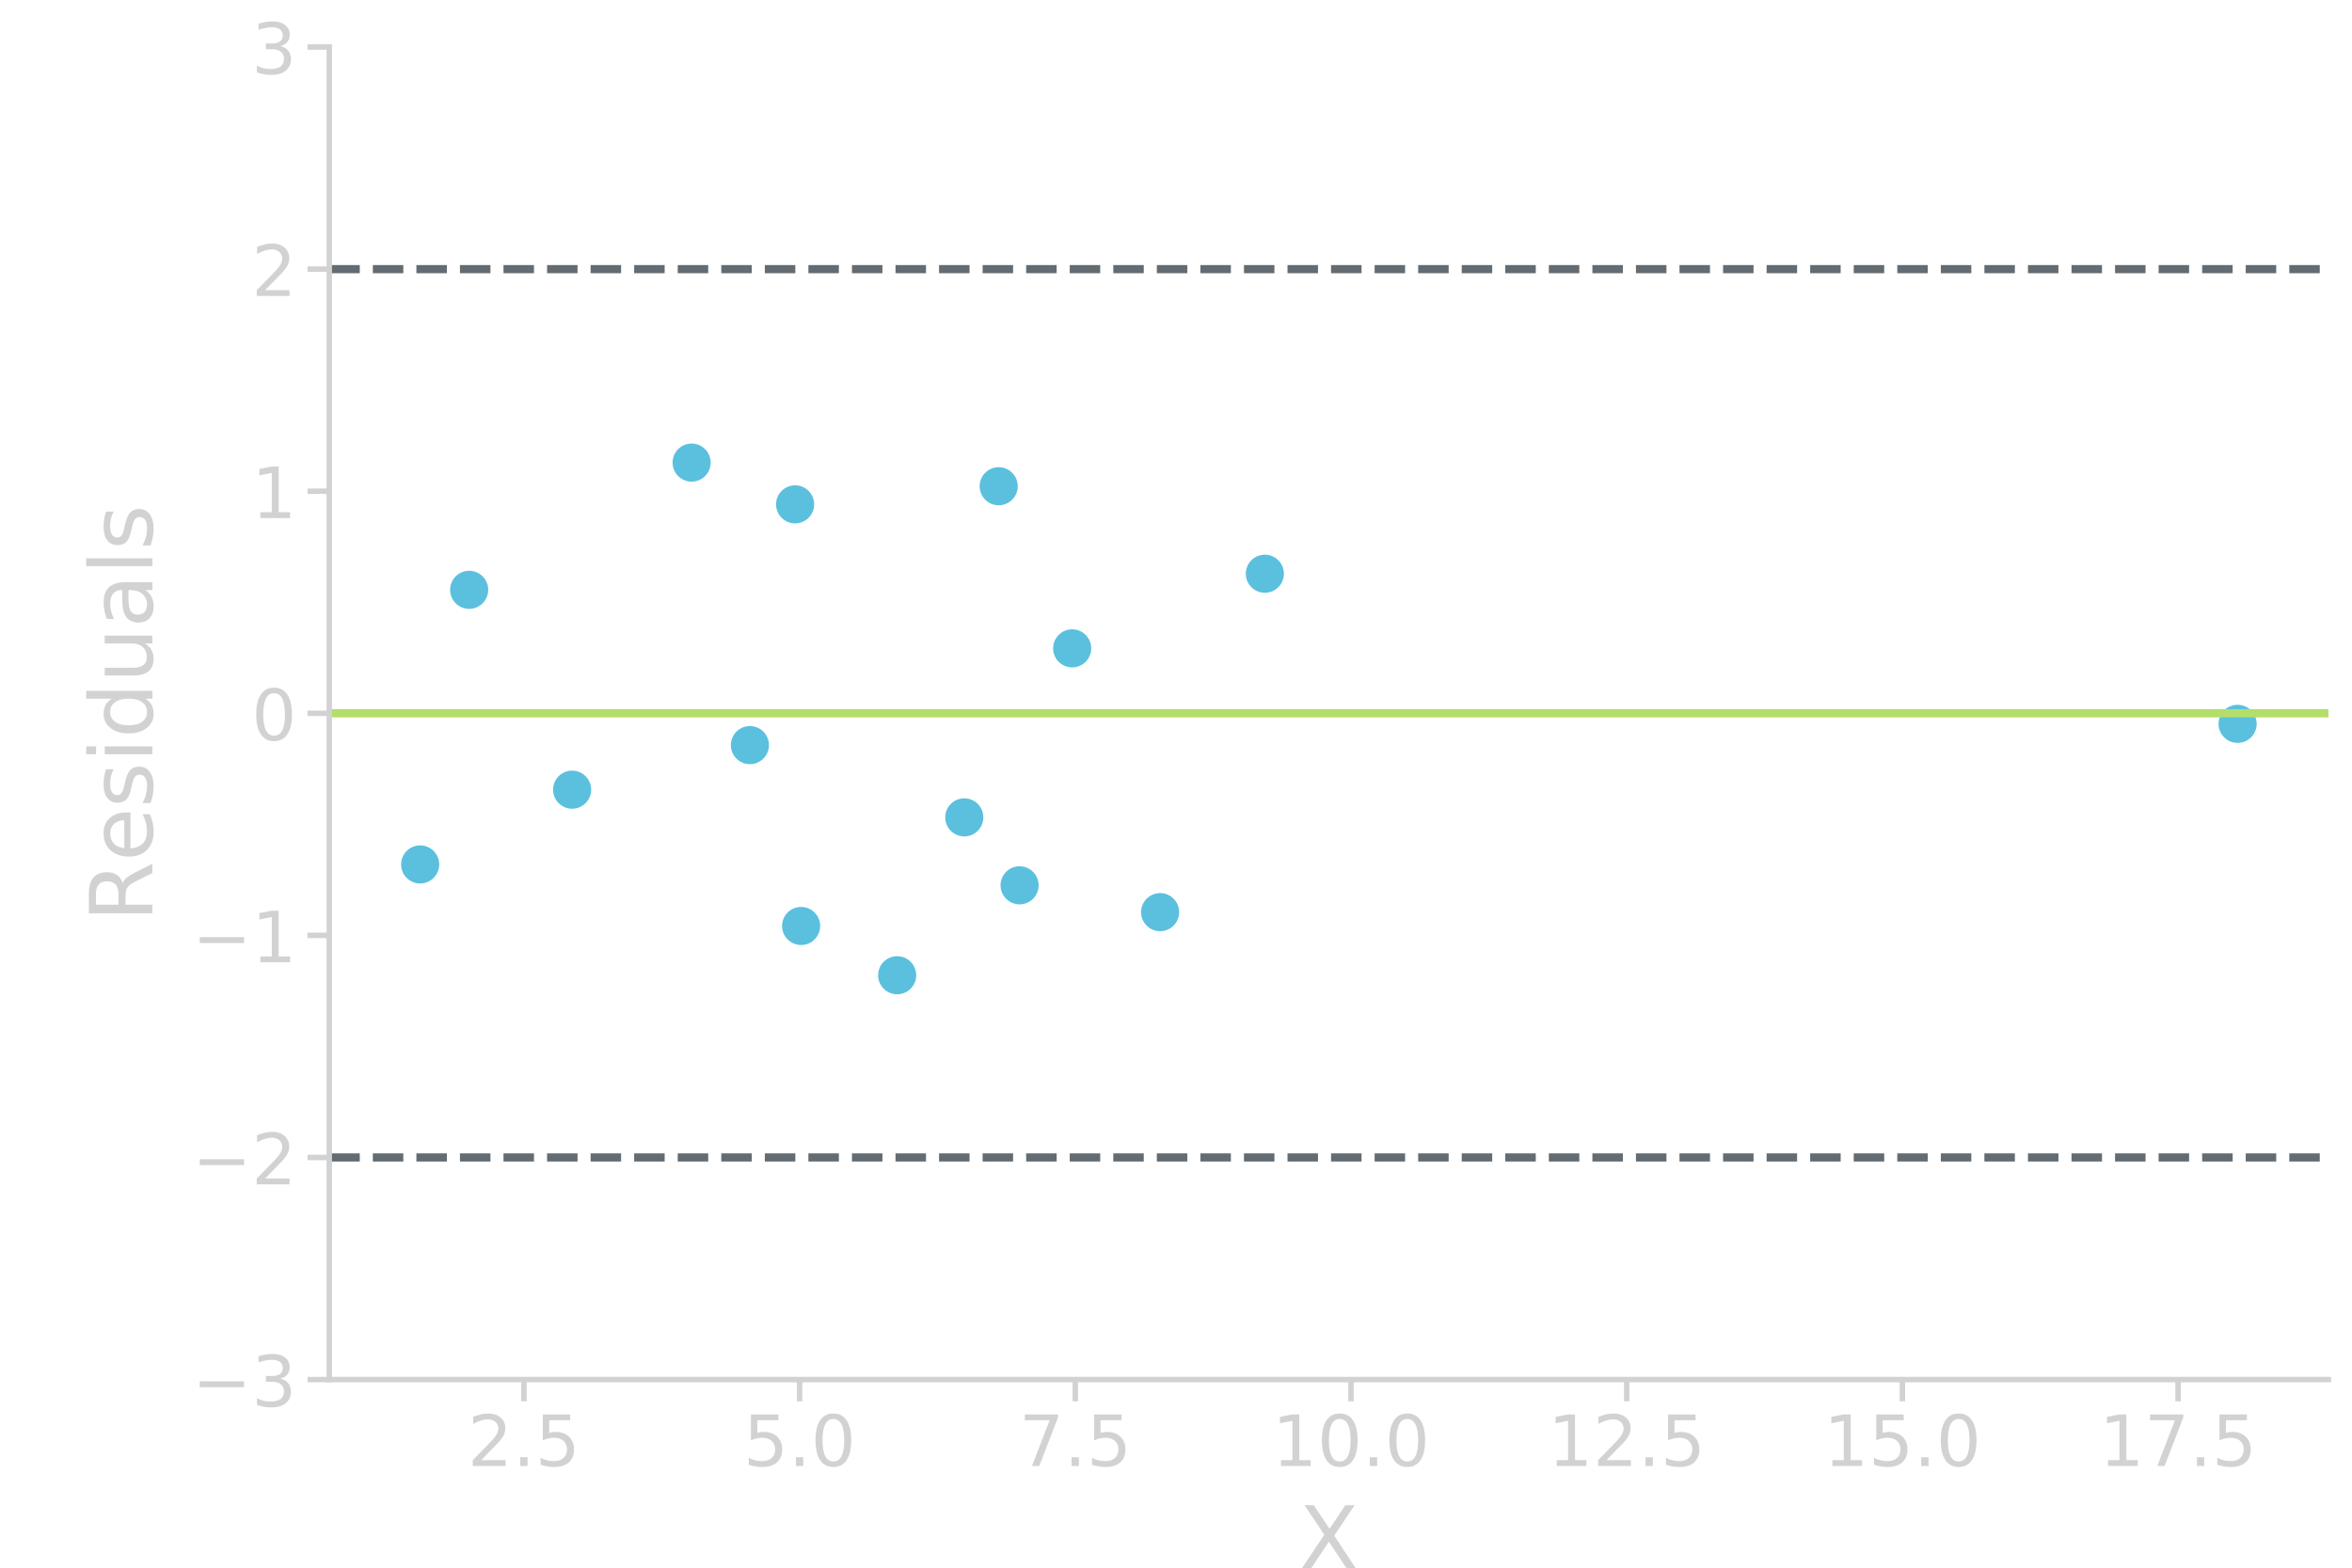
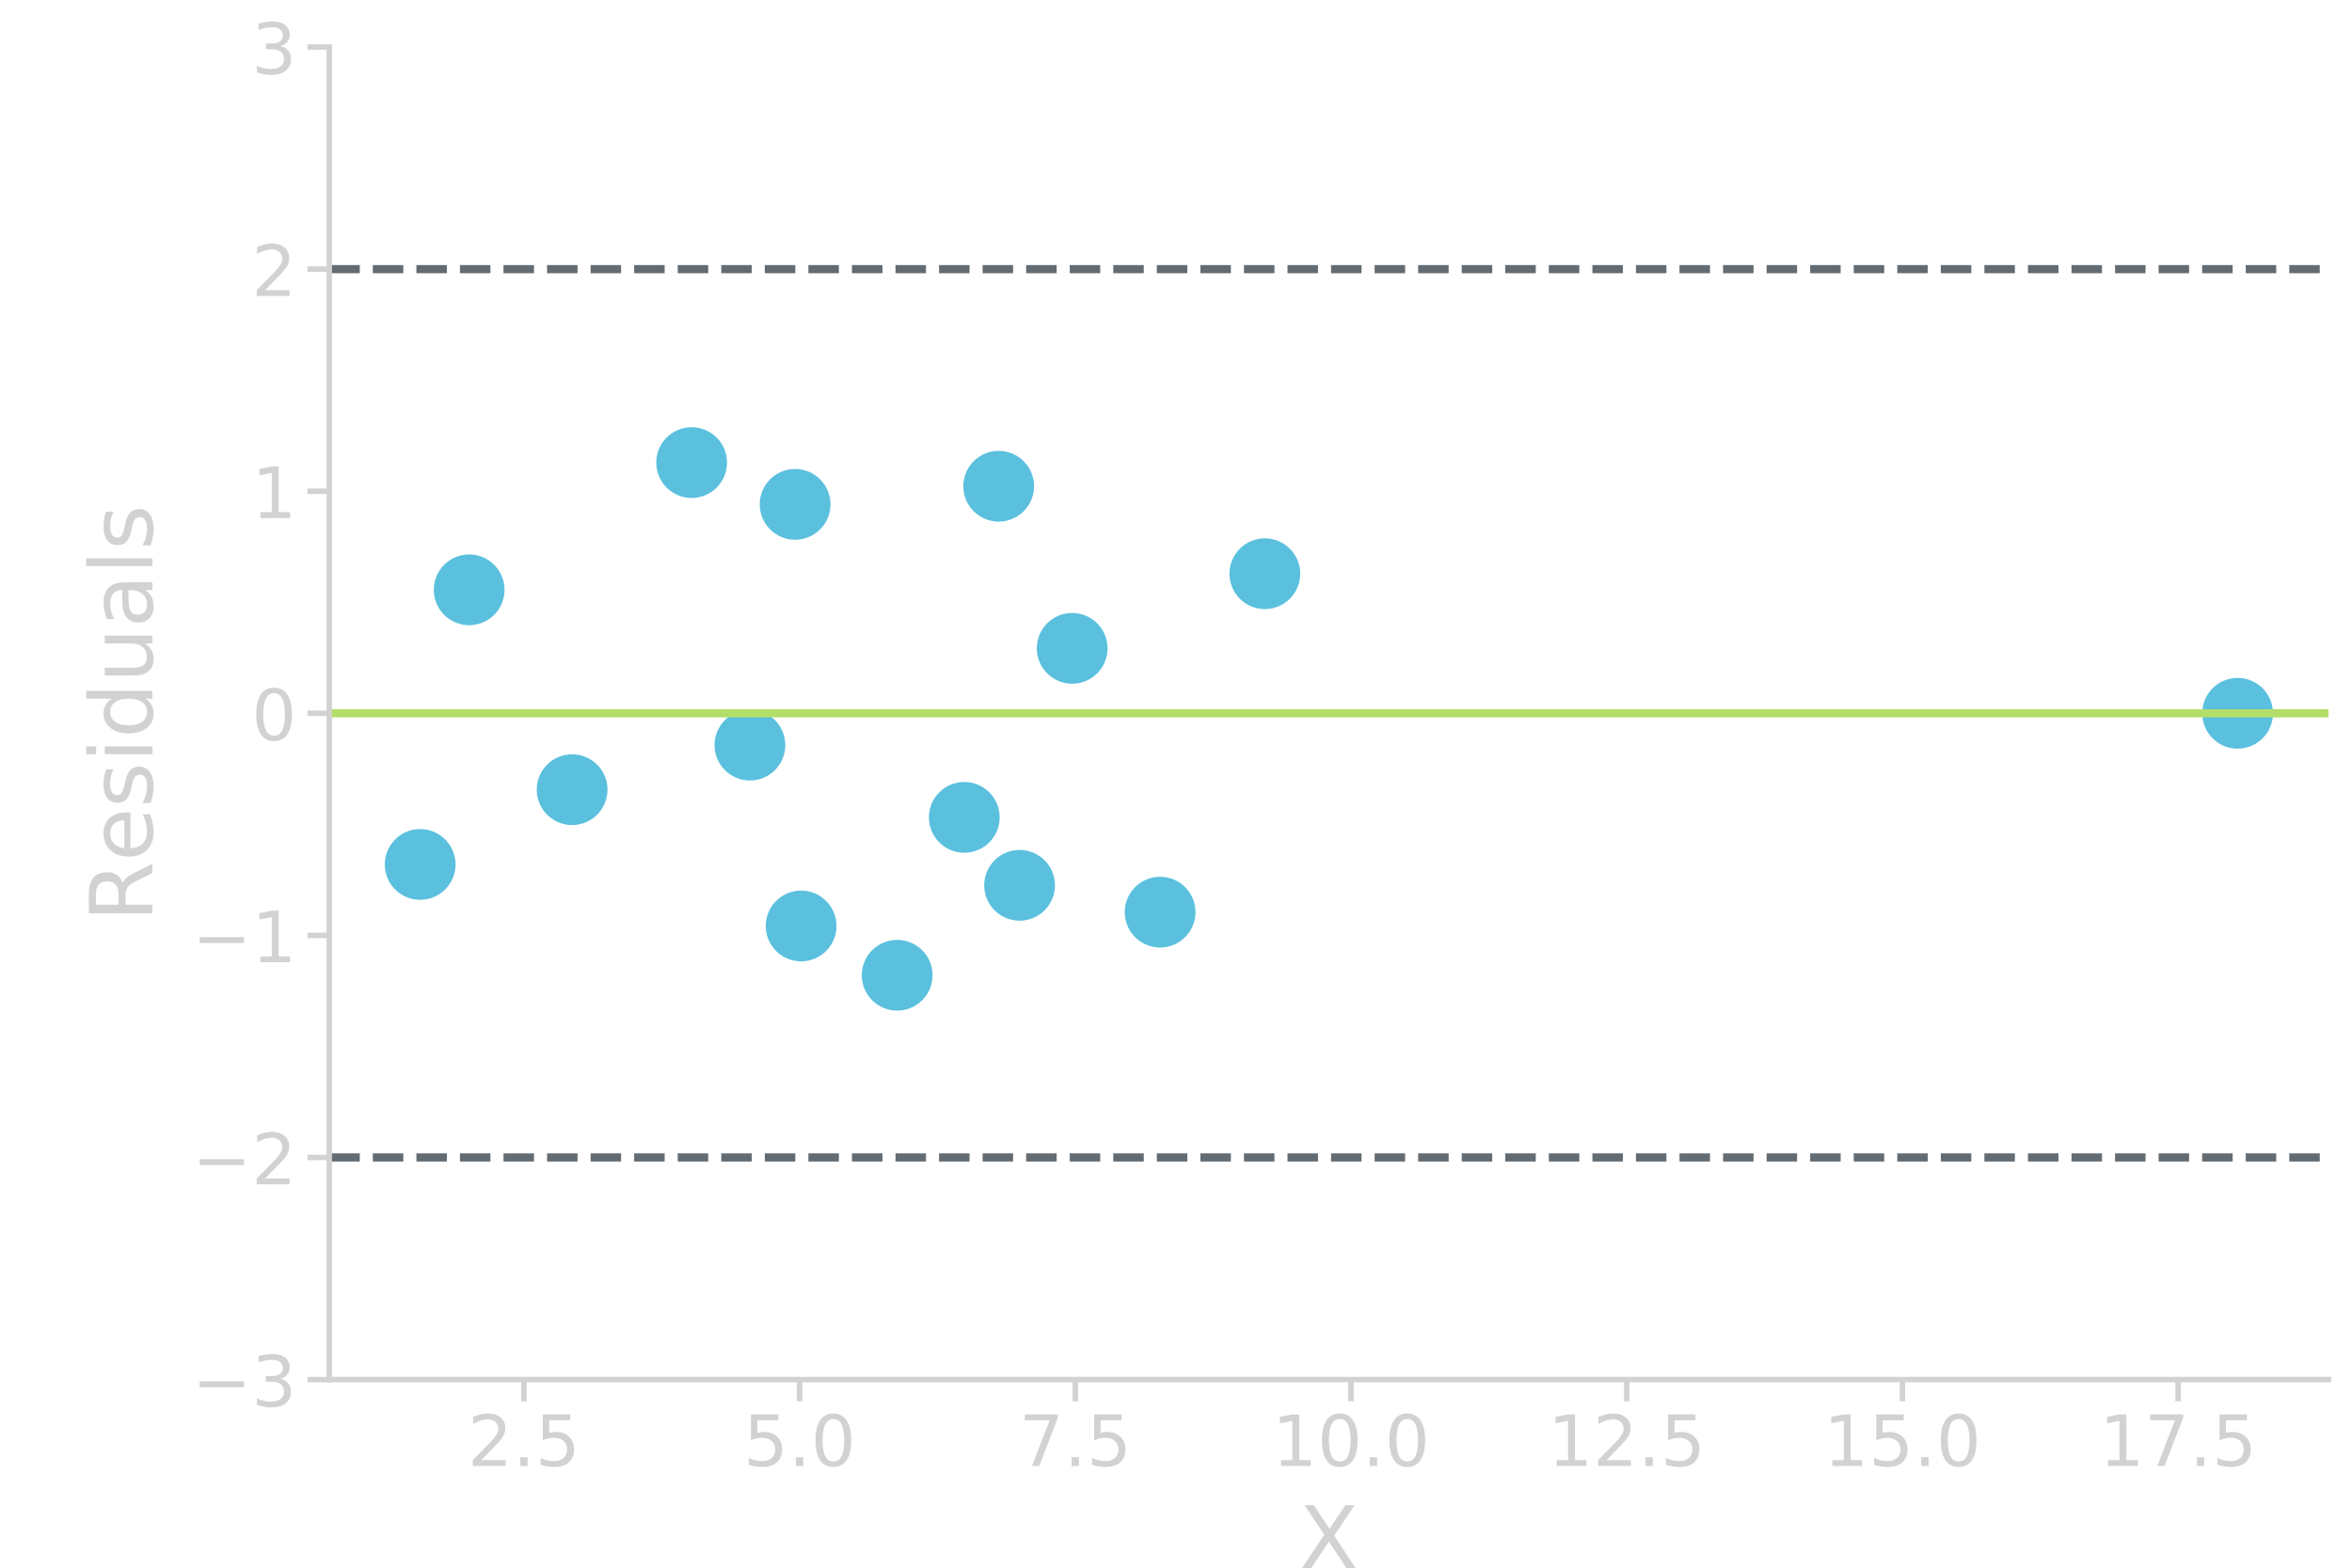
<svg xmlns="http://www.w3.org/2000/svg" xmlns:xlink="http://www.w3.org/1999/xlink" height="288pt" version="1.1" viewBox="0 0 432 288" width="432pt">
  <defs>
    <style type="text/css">
*{stroke-linecap:butt;stroke-linejoin:round;}
  </style>
  </defs>
  <g id="figure_1">
    <g id="patch_1">
      <path d="M 0 288  L 432 288  L 432 0  L 0 0  z " style="fill:none;" />
    </g>
    <g id="axes_1">
      <g id="patch_2">
        <path d="M 60.48 253.44  L 427.68 253.44  L 427.68 8.64  L 60.48 8.64  z " style="fill:none;" />
      </g>
      <g id="matplotlib.axis_1">
        <g id="xtick_1">
          <g id="line2d_1">
            <defs>
-               <path d="M 0 0  L 0 4  " id="m4393d907cd" style="stroke:#d2d2d2;" />
-             </defs>
-             <g>
-               <use style="fill:#d2d2d2;stroke:#d2d2d2;" x="96.23" xlink:href="#m4393d907cd" y="253.44" />
+               <path d="M 0 0  L 0 4  " id="mdc1e74c9fa" style="stroke:#d2d2d2;" />
+             </defs>
+             <g>
+               <use style="fill:#d2d2d2;stroke:#d2d2d2;" x="96.23" xlink:href="#mdc1e74c9fa" y="253.44" />
            </g>
          </g>
          <g id="text_1">
            <defs>
              <path d="M 19.188 8.297  L 53.609 8.297  L 53.609 0  L 7.328 0  L 7.328 8.297  Q 12.938 14.109 22.625 23.891  Q 32.328 33.688 34.812 36.531  Q 39.547 41.844 41.422 45.531  Q 43.312 49.219 43.312 52.781  Q 43.312 58.594 39.234 62.25  Q 35.156 65.922 28.609 65.922  Q 23.969 65.922 18.812 64.312  Q 13.672 62.703 7.812 59.422  L 7.812 69.391  Q 13.766 71.781 18.938 73  Q 24.125 74.219 28.422 74.219  Q 39.75 74.219 46.484 68.547  Q 53.219 62.891 53.219 53.422  Q 53.219 48.922 51.531 44.891  Q 49.859 40.875 45.406 35.406  Q 44.188 33.984 37.641 27.219  Q 31.109 20.453 19.188 8.297  " id="DejaVuSans-32" />
              <path d="M 10.688 12.406  L 21 12.406  L 21 0  L 10.688 0  z " id="DejaVuSans-2e" />
              <path d="M 10.797 72.906  L 49.516 72.906  L 49.516 64.594  L 19.828 64.594  L 19.828 46.734  Q 21.969 47.469 24.109 47.828  Q 26.266 48.188 28.422 48.188  Q 40.625 48.188 47.75 41.5  Q 54.891 34.812 54.891 23.391  Q 54.891 11.625 47.562 5.094  Q 40.234 -1.422 26.906 -1.422  Q 22.312 -1.422 17.547 -0.641  Q 12.797 0.141 7.719 1.703  L 7.719 11.625  Q 12.109 9.234 16.797 8.062  Q 21.484 6.891 26.703 6.891  Q 35.156 6.891 40.078 11.328  Q 45.016 15.766 45.016 23.391  Q 45.016 31 40.078 35.438  Q 35.156 39.891 26.703 39.891  Q 22.75 39.891 18.812 39.016  Q 14.891 38.141 10.797 36.281  z " id="DejaVuSans-35" />
            </defs>
            <g style="fill:#d2d2d2;" transform="translate(85.89322 269.318)scale(0.13 -0.13)">
              <use xlink:href="#DejaVuSans-32" />
              <use x="63.623" xlink:href="#DejaVuSans-2e" />
              <use x="95.41" xlink:href="#DejaVuSans-35" />
            </g>
          </g>
        </g>
        <g id="xtick_2">
          <g id="line2d_2">
            <g>
-               <use style="fill:#d2d2d2;stroke:#d2d2d2;" x="146.868" xlink:href="#m4393d907cd" y="253.44" />
+               <use style="fill:#d2d2d2;stroke:#d2d2d2;" x="146.868" xlink:href="#mdc1e74c9fa" y="253.44" />
            </g>
          </g>
          <g id="text_2">
            <defs>
              <path d="M 31.781 66.406  Q 24.172 66.406 20.328 58.906  Q 16.5 51.422 16.5 36.375  Q 16.5 21.391 20.328 13.891  Q 24.172 6.391 31.781 6.391  Q 39.453 6.391 43.281 13.891  Q 47.125 21.391 47.125 36.375  Q 47.125 51.422 43.281 58.906  Q 39.453 66.406 31.781 66.406  M 31.781 74.219  Q 44.047 74.219 50.516 64.516  Q 56.984 54.828 56.984 36.375  Q 56.984 17.969 50.516 8.266  Q 44.047 -1.422 31.781 -1.422  Q 19.531 -1.422 13.062 8.266  Q 6.594 17.969 6.594 36.375  Q 6.594 54.828 13.062 64.516  Q 19.531 74.219 31.781 74.219  " id="DejaVuSans-30" />
            </defs>
            <g style="fill:#d2d2d2;" transform="translate(136.5309 269.318)scale(0.13 -0.13)">
              <use xlink:href="#DejaVuSans-35" />
              <use x="63.623" xlink:href="#DejaVuSans-2e" />
              <use x="95.41" xlink:href="#DejaVuSans-30" />
            </g>
          </g>
        </g>
        <g id="xtick_3">
          <g id="line2d_3">
            <g>
-               <use style="fill:#d2d2d2;stroke:#d2d2d2;" x="197.506" xlink:href="#m4393d907cd" y="253.44" />
+               <use style="fill:#d2d2d2;stroke:#d2d2d2;" x="197.506" xlink:href="#mdc1e74c9fa" y="253.44" />
            </g>
          </g>
          <g id="text_3">
            <defs>
              <path d="M 8.203 72.906  L 55.078 72.906  L 55.078 68.703  L 28.609 0  L 18.312 0  L 43.219 64.594  L 8.203 64.594  z " id="DejaVuSans-37" />
            </defs>
            <g style="fill:#d2d2d2;" transform="translate(187.1686 269.318)scale(0.13 -0.13)">
              <use xlink:href="#DejaVuSans-37" />
              <use x="63.623" xlink:href="#DejaVuSans-2e" />
              <use x="95.41" xlink:href="#DejaVuSans-35" />
            </g>
          </g>
        </g>
        <g id="xtick_4">
          <g id="line2d_4">
            <g>
-               <use style="fill:#d2d2d2;stroke:#d2d2d2;" x="248.143" xlink:href="#m4393d907cd" y="253.44" />
+               <use style="fill:#d2d2d2;stroke:#d2d2d2;" x="248.143" xlink:href="#mdc1e74c9fa" y="253.44" />
            </g>
          </g>
          <g id="text_4">
            <defs>
              <path d="M 12.406 8.297  L 28.516 8.297  L 28.516 63.922  L 10.984 60.406  L 10.984 69.391  L 28.422 72.906  L 38.281 72.906  L 38.281 8.297  L 54.391 8.297  L 54.391 0  L 12.406 0  z " id="DejaVuSans-31" />
            </defs>
            <g style="fill:#d2d2d2;" transform="translate(233.6707 269.318)scale(0.13 -0.13)">
              <use xlink:href="#DejaVuSans-31" />
              <use x="63.623" xlink:href="#DejaVuSans-30" />
              <use x="127.246" xlink:href="#DejaVuSans-2e" />
              <use x="159.033" xlink:href="#DejaVuSans-30" />
            </g>
          </g>
        </g>
        <g id="xtick_5">
          <g id="line2d_5">
            <g>
-               <use style="fill:#d2d2d2;stroke:#d2d2d2;" x="298.781" xlink:href="#m4393d907cd" y="253.44" />
+               <use style="fill:#d2d2d2;stroke:#d2d2d2;" x="298.781" xlink:href="#mdc1e74c9fa" y="253.44" />
            </g>
          </g>
          <g id="text_5">
            <g style="fill:#d2d2d2;" transform="translate(284.3084 269.318)scale(0.13 -0.13)">
              <use xlink:href="#DejaVuSans-31" />
              <use x="63.623" xlink:href="#DejaVuSans-32" />
              <use x="127.246" xlink:href="#DejaVuSans-2e" />
              <use x="159.033" xlink:href="#DejaVuSans-35" />
            </g>
          </g>
        </g>
        <g id="xtick_6">
          <g id="line2d_6">
            <g>
-               <use style="fill:#d2d2d2;stroke:#d2d2d2;" x="349.419" xlink:href="#m4393d907cd" y="253.44" />
+               <use style="fill:#d2d2d2;stroke:#d2d2d2;" x="349.419" xlink:href="#mdc1e74c9fa" y="253.44" />
            </g>
          </g>
          <g id="text_6">
            <g style="fill:#d2d2d2;" transform="translate(334.9461 269.318)scale(0.13 -0.13)">
              <use xlink:href="#DejaVuSans-31" />
              <use x="63.623" xlink:href="#DejaVuSans-35" />
              <use x="127.246" xlink:href="#DejaVuSans-2e" />
              <use x="159.033" xlink:href="#DejaVuSans-30" />
            </g>
          </g>
        </g>
        <g id="xtick_7">
          <g id="line2d_7">
            <g>
-               <use style="fill:#d2d2d2;stroke:#d2d2d2;" x="400.056" xlink:href="#m4393d907cd" y="253.44" />
+               <use style="fill:#d2d2d2;stroke:#d2d2d2;" x="400.056" xlink:href="#mdc1e74c9fa" y="253.44" />
            </g>
          </g>
          <g id="text_7">
            <g style="fill:#d2d2d2;" transform="translate(385.5838 269.318)scale(0.13 -0.13)">
              <use xlink:href="#DejaVuSans-31" />
              <use x="63.623" xlink:href="#DejaVuSans-37" />
              <use x="127.246" xlink:href="#DejaVuSans-2e" />
              <use x="159.033" xlink:href="#DejaVuSans-35" />
            </g>
          </g>
        </g>
        <g id="text_8">
          <defs>
            <path d="M 6.297 72.906  L 16.891 72.906  L 35.016 45.797  L 53.219 72.906  L 63.812 72.906  L 40.375 37.891  L 65.375 0  L 54.781 0  L 34.281 31  L 13.625 0  L 2.984 0  L 29 38.922  z " id="DejaVuSans-58" />
          </defs>
          <g style="fill:#d2d2d2;" transform="translate(238.6 288.1791)scale(0.16 -0.16)">
            <use xlink:href="#DejaVuSans-58" />
          </g>
        </g>
      </g>
      <g id="matplotlib.axis_2">
        <g id="ytick_1">
          <g id="line2d_8">
            <defs>
-               <path d="M 0 0  L -4 0  " id="md419c39a6d" style="stroke:#d2d2d2;" />
-             </defs>
-             <g>
-               <use style="fill:#d2d2d2;stroke:#d2d2d2;" x="60.48" xlink:href="#md419c39a6d" y="253.44" />
+               <path d="M 0 0  L -4 0  " id="m1914162e54" style="stroke:#d2d2d2;" />
+             </defs>
+             <g>
+               <use style="fill:#d2d2d2;stroke:#d2d2d2;" x="60.48" xlink:href="#m1914162e54" y="253.44" />
            </g>
          </g>
          <g id="text_9">
            <defs>
              <path d="M 10.594 35.5  L 73.188 35.5  L 73.188 27.203  L 10.594 27.203  z " id="DejaVuSans-2212" />
              <path d="M 40.578 39.312  Q 47.656 37.797 51.625 33  Q 55.609 28.219 55.609 21.188  Q 55.609 10.406 48.188 4.484  Q 40.766 -1.422 27.094 -1.422  Q 22.516 -1.422 17.656 -0.516  Q 12.797 0.391 7.625 2.203  L 7.625 11.719  Q 11.719 9.328 16.594 8.109  Q 21.484 6.891 26.812 6.891  Q 36.078 6.891 40.938 10.547  Q 45.797 14.203 45.797 21.188  Q 45.797 27.641 41.281 31.266  Q 36.766 34.906 28.719 34.906  L 20.219 34.906  L 20.219 43.016  L 29.109 43.016  Q 36.375 43.016 40.234 45.922  Q 44.094 48.828 44.094 54.297  Q 44.094 59.906 40.109 62.906  Q 36.141 65.922 28.719 65.922  Q 24.656 65.922 20.016 65.031  Q 15.375 64.156 9.812 62.312  L 9.812 71.094  Q 15.438 72.656 20.344 73.438  Q 25.25 74.219 29.594 74.219  Q 40.828 74.219 47.359 69.109  Q 53.906 64.016 53.906 55.328  Q 53.906 49.266 50.438 45.094  Q 46.969 40.922 40.578 39.312  " id="DejaVuSans-33" />
            </defs>
            <g style="fill:#d2d2d2;" transform="translate(35.31516 258.379)scale(0.13 -0.13)">
              <use xlink:href="#DejaVuSans-2212" />
              <use x="83.789" xlink:href="#DejaVuSans-33" />
            </g>
          </g>
        </g>
        <g id="ytick_2">
          <g id="line2d_9">
            <g>
-               <use style="fill:#d2d2d2;stroke:#d2d2d2;" x="60.48" xlink:href="#md419c39a6d" y="212.64" />
+               <use style="fill:#d2d2d2;stroke:#d2d2d2;" x="60.48" xlink:href="#m1914162e54" y="212.64" />
            </g>
          </g>
          <g id="text_10">
            <g style="fill:#d2d2d2;" transform="translate(35.31516 217.579)scale(0.13 -0.13)">
              <use xlink:href="#DejaVuSans-2212" />
              <use x="83.789" xlink:href="#DejaVuSans-32" />
            </g>
          </g>
        </g>
        <g id="ytick_3">
          <g id="line2d_10">
            <g>
-               <use style="fill:#d2d2d2;stroke:#d2d2d2;" x="60.48" xlink:href="#md419c39a6d" y="171.84" />
+               <use style="fill:#d2d2d2;stroke:#d2d2d2;" x="60.48" xlink:href="#m1914162e54" y="171.84" />
            </g>
          </g>
          <g id="text_11">
            <g style="fill:#d2d2d2;" transform="translate(35.31516 176.779)scale(0.13 -0.13)">
              <use xlink:href="#DejaVuSans-2212" />
              <use x="83.789" xlink:href="#DejaVuSans-31" />
            </g>
          </g>
        </g>
        <g id="ytick_4">
          <g id="line2d_11">
            <g>
-               <use style="fill:#d2d2d2;stroke:#d2d2d2;" x="60.48" xlink:href="#md419c39a6d" y="131.04" />
+               <use style="fill:#d2d2d2;stroke:#d2d2d2;" x="60.48" xlink:href="#m1914162e54" y="131.04" />
            </g>
          </g>
          <g id="text_12">
            <g style="fill:#d2d2d2;" transform="translate(46.20875 135.979)scale(0.13 -0.13)">
              <use xlink:href="#DejaVuSans-30" />
            </g>
          </g>
        </g>
        <g id="ytick_5">
          <g id="line2d_12">
            <g>
-               <use style="fill:#d2d2d2;stroke:#d2d2d2;" x="60.48" xlink:href="#md419c39a6d" y="90.24" />
+               <use style="fill:#d2d2d2;stroke:#d2d2d2;" x="60.48" xlink:href="#m1914162e54" y="90.24" />
            </g>
          </g>
          <g id="text_13">
            <g style="fill:#d2d2d2;" transform="translate(46.20875 95.17898)scale(0.13 -0.13)">
              <use xlink:href="#DejaVuSans-31" />
            </g>
          </g>
        </g>
        <g id="ytick_6">
          <g id="line2d_13">
            <g>
-               <use style="fill:#d2d2d2;stroke:#d2d2d2;" x="60.48" xlink:href="#md419c39a6d" y="49.44" />
+               <use style="fill:#d2d2d2;stroke:#d2d2d2;" x="60.48" xlink:href="#m1914162e54" y="49.44" />
            </g>
          </g>
          <g id="text_14">
            <g style="fill:#d2d2d2;" transform="translate(46.20875 54.37898)scale(0.13 -0.13)">
              <use xlink:href="#DejaVuSans-32" />
            </g>
          </g>
        </g>
        <g id="ytick_7">
          <g id="line2d_14">
            <g>
-               <use style="fill:#d2d2d2;stroke:#d2d2d2;" x="60.48" xlink:href="#md419c39a6d" y="8.64" />
+               <use style="fill:#d2d2d2;stroke:#d2d2d2;" x="60.48" xlink:href="#m1914162e54" y="8.64" />
            </g>
          </g>
          <g id="text_15">
            <g style="fill:#d2d2d2;" transform="translate(46.20875 13.57898)scale(0.13 -0.13)">
              <use xlink:href="#DejaVuSans-33" />
            </g>
          </g>
        </g>
        <g id="text_16">
          <defs>
            <path d="M 44.391 34.188  Q 47.562 33.109 50.562 29.594  Q 53.562 26.078 56.594 19.922  L 66.609 0  L 56 0  L 46.688 18.703  Q 43.062 26.031 39.672 28.422  Q 36.281 30.812 30.422 30.812  L 19.672 30.812  L 19.672 0  L 9.812 0  L 9.812 72.906  L 32.078 72.906  Q 44.578 72.906 50.734 67.672  Q 56.891 62.453 56.891 51.906  Q 56.891 45.016 53.688 40.469  Q 50.484 35.938 44.391 34.188  M 19.672 64.797  L 19.672 38.922  L 32.078 38.922  Q 39.203 38.922 42.844 42.219  Q 46.484 45.516 46.484 51.906  Q 46.484 58.297 42.844 61.547  Q 39.203 64.797 32.078 64.797  z " id="DejaVuSans-52" />
            <path d="M 56.203 29.594  L 56.203 25.203  L 14.891 25.203  Q 15.484 15.922 20.484 11.062  Q 25.484 6.203 34.422 6.203  Q 39.594 6.203 44.453 7.469  Q 49.312 8.734 54.109 11.281  L 54.109 2.781  Q 49.266 0.734 44.188 -0.344  Q 39.109 -1.422 33.891 -1.422  Q 20.797 -1.422 13.156 6.188  Q 5.516 13.812 5.516 26.812  Q 5.516 40.234 12.766 48.109  Q 20.016 56 32.328 56  Q 43.359 56 49.781 48.891  Q 56.203 41.797 56.203 29.594  M 47.219 32.234  Q 47.125 39.594 43.094 43.984  Q 39.062 48.391 32.422 48.391  Q 24.906 48.391 20.391 44.141  Q 15.875 39.891 15.188 32.172  z " id="DejaVuSans-65" />
            <path d="M 44.281 53.078  L 44.281 44.578  Q 40.484 46.531 36.375 47.5  Q 32.281 48.484 27.875 48.484  Q 21.188 48.484 17.844 46.438  Q 14.5 44.391 14.5 40.281  Q 14.5 37.156 16.891 35.375  Q 19.281 33.594 26.516 31.984  L 29.594 31.297  Q 39.156 29.25 43.188 25.516  Q 47.219 21.781 47.219 15.094  Q 47.219 7.469 41.188 3.016  Q 35.156 -1.422 24.609 -1.422  Q 20.219 -1.422 15.453 -0.562  Q 10.688 0.297 5.422 2  L 5.422 11.281  Q 10.406 8.688 15.234 7.391  Q 20.062 6.109 24.812 6.109  Q 31.156 6.109 34.562 8.281  Q 37.984 10.453 37.984 14.406  Q 37.984 18.062 35.516 20.016  Q 33.062 21.969 24.703 23.781  L 21.578 24.516  Q 13.234 26.266 9.516 29.906  Q 5.812 33.547 5.812 39.891  Q 5.812 47.609 11.281 51.797  Q 16.75 56 26.812 56  Q 31.781 56 36.172 55.266  Q 40.578 54.547 44.281 53.078  " id="DejaVuSans-73" />
            <path d="M 9.422 54.688  L 18.406 54.688  L 18.406 0  L 9.422 0  z M 9.422 75.984  L 18.406 75.984  L 18.406 64.594  L 9.422 64.594  z " id="DejaVuSans-69" />
            <path d="M 45.406 46.391  L 45.406 75.984  L 54.391 75.984  L 54.391 0  L 45.406 0  L 45.406 8.203  Q 42.578 3.328 38.25 0.953  Q 33.938 -1.422 27.875 -1.422  Q 17.969 -1.422 11.734 6.484  Q 5.516 14.406 5.516 27.297  Q 5.516 40.188 11.734 48.094  Q 17.969 56 27.875 56  Q 33.938 56 38.25 53.625  Q 42.578 51.266 45.406 46.391  M 14.797 27.297  Q 14.797 17.391 18.875 11.75  Q 22.953 6.109 30.078 6.109  Q 37.203 6.109 41.297 11.75  Q 45.406 17.391 45.406 27.297  Q 45.406 37.203 41.297 42.844  Q 37.203 48.484 30.078 48.484  Q 22.953 48.484 18.875 42.844  Q 14.797 37.203 14.797 27.297  " id="DejaVuSans-64" />
            <path d="M 8.5 21.578  L 8.5 54.688  L 17.484 54.688  L 17.484 21.922  Q 17.484 14.156 20.5 10.266  Q 23.531 6.391 29.594 6.391  Q 36.859 6.391 41.078 11.031  Q 45.312 15.672 45.312 23.688  L 45.312 54.688  L 54.297 54.688  L 54.297 0  L 45.312 0  L 45.312 8.406  Q 42.047 3.422 37.719 1  Q 33.406 -1.422 27.688 -1.422  Q 18.266 -1.422 13.375 4.438  Q 8.5 10.297 8.5 21.578  M 31.109 56  z " id="DejaVuSans-75" />
            <path d="M 34.281 27.484  Q 23.391 27.484 19.188 25  Q 14.984 22.516 14.984 16.5  Q 14.984 11.719 18.141 8.906  Q 21.297 6.109 26.703 6.109  Q 34.188 6.109 38.703 11.406  Q 43.219 16.703 43.219 25.484  L 43.219 27.484  z M 52.203 31.203  L 52.203 0  L 43.219 0  L 43.219 8.297  Q 40.141 3.328 35.547 0.953  Q 30.953 -1.422 24.312 -1.422  Q 15.922 -1.422 10.953 3.297  Q 6 8.016 6 15.922  Q 6 25.141 12.172 29.828  Q 18.359 34.516 30.609 34.516  L 43.219 34.516  L 43.219 35.406  Q 43.219 41.609 39.141 45  Q 35.062 48.391 27.688 48.391  Q 23 48.391 18.547 47.266  Q 14.109 46.141 10.016 43.891  L 10.016 52.203  Q 14.938 54.109 19.578 55.047  Q 24.219 56 28.609 56  Q 40.484 56 46.344 49.844  Q 52.203 43.703 52.203 31.203  " id="DejaVuSans-61" />
            <path d="M 9.422 75.984  L 18.406 75.984  L 18.406 0  L 9.422 0  z " id="DejaVuSans-6c" />
          </defs>
          <g style="fill:#d2d2d2;" transform="translate(27.98766 169.3475)rotate(-90)scale(0.16 -0.16)">
            <use xlink:href="#DejaVuSans-52" />
            <use x="69.42" xlink:href="#DejaVuSans-65" />
            <use x="130.943" xlink:href="#DejaVuSans-73" />
            <use x="183.043" xlink:href="#DejaVuSans-69" />
            <use x="210.826" xlink:href="#DejaVuSans-64" />
            <use x="274.303" xlink:href="#DejaVuSans-75" />
            <use x="337.682" xlink:href="#DejaVuSans-61" />
            <use x="398.961" xlink:href="#DejaVuSans-6c" />
            <use x="426.744" xlink:href="#DejaVuSans-73" />
          </g>
        </g>
      </g>
      <g id="line2d_15">
        <defs>
-           <path d="M 0 3  C 0.796 3 1.559 2.684 2.121 2.121  C 2.684 1.559 3 0.796 3 0  C 3 -0.796 2.684 -1.559 2.121 -2.121  C 1.559 -2.684 0.796 -3 0 -3  C -0.796 -3 -1.559 -2.684 -2.121 -2.121  C -2.684 -1.559 -3 -0.796 -3 0  C -3 0.796 -2.684 1.559 -2.121 2.121  C -1.559 2.684 -0.796 3 0 3  z " id="m74f00afae7" style="stroke:#5bc0de;" />
+           <path d="M 0 6  C 1.591 6 3.117 5.368 4.243 4.243  C 5.368 3.117 6 1.591 6 0  C 6 -1.591 5.368 -3.117 4.243 -4.243  C 3.117 -5.368 1.591 -6 0 -6  C -1.591 -6 -3.117 -5.368 -4.243 -4.243  C -5.368 -3.117 -6 -1.591 -6 0  C -6 1.591 -5.368 3.117 -4.243 4.243  C -3.117 5.368 -1.591 6 0 6  z " id="m4604c1627d" style="stroke:#5bc0de;" />
        </defs>
-         <g clip-path="url(#p105f764ab4)">
-           <use style="fill:#5bc0de;stroke:#5bc0de;" x="77.171" xlink:href="#m74f00afae7" y="158.808" />
-           <use style="fill:#5bc0de;stroke:#5bc0de;" x="86.173" xlink:href="#m74f00afae7" y="108.357" />
-           <use style="fill:#5bc0de;stroke:#5bc0de;" x="105.084" xlink:href="#m74f00afae7" y="145.072" />
-           <use style="fill:#5bc0de;stroke:#5bc0de;" x="127.033" xlink:href="#m74f00afae7" y="84.984" />
-           <use style="fill:#5bc0de;stroke:#5bc0de;" x="137.737" xlink:href="#m74f00afae7" y="136.885" />
-           <use style="fill:#5bc0de;stroke:#5bc0de;" x="146.039" xlink:href="#m74f00afae7" y="92.656" />
-           <use style="fill:#5bc0de;stroke:#5bc0de;" x="147.143" xlink:href="#m74f00afae7" y="170.111" />
-           <use style="fill:#5bc0de;stroke:#5bc0de;" x="164.785" xlink:href="#m74f00afae7" y="179.161" />
-           <use style="fill:#5bc0de;stroke:#5bc0de;" x="177.115" xlink:href="#m74f00afae7" y="150.159" />
-           <use style="fill:#5bc0de;stroke:#5bc0de;" x="183.433" xlink:href="#m74f00afae7" y="89.326" />
-           <use style="fill:#5bc0de;stroke:#5bc0de;" x="187.27" xlink:href="#m74f00afae7" y="162.641" />
-           <use style="fill:#5bc0de;stroke:#5bc0de;" x="196.929" xlink:href="#m74f00afae7" y="119.108" />
-           <use style="fill:#5bc0de;stroke:#5bc0de;" x="213.082" xlink:href="#m74f00afae7" y="167.57" />
-           <use style="fill:#5bc0de;stroke:#5bc0de;" x="232.319" xlink:href="#m74f00afae7" y="105.398" />
-           <use style="fill:#5bc0de;stroke:#5bc0de;" x="410.989" xlink:href="#m74f00afae7" y="132.978" />
+         <g clip-path="url(#pfd91f80b19)">
+           <use style="fill:#5bc0de;stroke:#5bc0de;" x="77.171" xlink:href="#m4604c1627d" y="158.808" />
+           <use style="fill:#5bc0de;stroke:#5bc0de;" x="86.173" xlink:href="#m4604c1627d" y="108.357" />
+           <use style="fill:#5bc0de;stroke:#5bc0de;" x="105.084" xlink:href="#m4604c1627d" y="145.072" />
+           <use style="fill:#5bc0de;stroke:#5bc0de;" x="127.033" xlink:href="#m4604c1627d" y="84.984" />
+           <use style="fill:#5bc0de;stroke:#5bc0de;" x="137.737" xlink:href="#m4604c1627d" y="136.885" />
+           <use style="fill:#5bc0de;stroke:#5bc0de;" x="146.039" xlink:href="#m4604c1627d" y="92.656" />
+           <use style="fill:#5bc0de;stroke:#5bc0de;" x="147.143" xlink:href="#m4604c1627d" y="170.111" />
+           <use style="fill:#5bc0de;stroke:#5bc0de;" x="164.785" xlink:href="#m4604c1627d" y="179.161" />
+           <use style="fill:#5bc0de;stroke:#5bc0de;" x="177.115" xlink:href="#m4604c1627d" y="150.159" />
+           <use style="fill:#5bc0de;stroke:#5bc0de;" x="183.433" xlink:href="#m4604c1627d" y="89.326" />
+           <use style="fill:#5bc0de;stroke:#5bc0de;" x="187.27" xlink:href="#m4604c1627d" y="162.641" />
+           <use style="fill:#5bc0de;stroke:#5bc0de;" x="196.929" xlink:href="#m4604c1627d" y="119.108" />
+           <use style="fill:#5bc0de;stroke:#5bc0de;" x="213.082" xlink:href="#m4604c1627d" y="167.57" />
+           <use style="fill:#5bc0de;stroke:#5bc0de;" x="232.319" xlink:href="#m4604c1627d" y="105.398" />
+           <use style="fill:#5bc0de;stroke:#5bc0de;" x="410.989" xlink:href="#m4604c1627d" y="131.04" />
        </g>
      </g>
      <g id="line2d_16">
-         <path clip-path="url(#p105f764ab4)" d="M 60.48 131.04  L 427.68 131.04  " style="fill:none;stroke:#b3de69;stroke-linecap:square;stroke-width:1.5;" />
+         <path clip-path="url(#pfd91f80b19)" d="M 60.48 131.04  L 427.68 131.04  " style="fill:none;stroke:#b3de69;stroke-linecap:square;stroke-width:1.5;" />
      </g>
      <g id="line2d_17">
-         <path clip-path="url(#p105f764ab4)" d="M 60.48 49.44  L 427.68 49.44  " style="fill:none;stroke:#636c72;stroke-dasharray:5.6,2.4;stroke-dashoffset:0;stroke-width:1.5;" />
+         <path clip-path="url(#pfd91f80b19)" d="M 60.48 49.44  L 427.68 49.44  " style="fill:none;stroke:#636c72;stroke-dasharray:5.6,2.4;stroke-dashoffset:0;stroke-width:1.5;" />
      </g>
      <g id="line2d_18">
-         <path clip-path="url(#p105f764ab4)" d="M 60.48 212.64  L 427.68 212.64  " style="fill:none;stroke:#636c72;stroke-dasharray:5.6,2.4;stroke-dashoffset:0;stroke-width:1.5;" />
+         <path clip-path="url(#pfd91f80b19)" d="M 60.48 212.64  L 427.68 212.64  " style="fill:none;stroke:#636c72;stroke-dasharray:5.6,2.4;stroke-dashoffset:0;stroke-width:1.5;" />
      </g>
      <g id="patch_3">
        <path d="M 60.48 253.44  L 60.48 8.64  " style="fill:none;stroke:#d2d2d2;stroke-linecap:square;stroke-linejoin:miter;" />
      </g>
      <g id="patch_4">
        <path d="M 60.48 253.44  L 427.68 253.44  " style="fill:none;stroke:#d2d2d2;stroke-linecap:square;stroke-linejoin:miter;" />
      </g>
    </g>
  </g>
  <defs>
-     <clipPath id="p105f764ab4">
+     <clipPath id="pfd91f80b19">
      <rect height="244.8" width="367.2" x="60.48" y="8.64" />
    </clipPath>
  </defs>
</svg>
